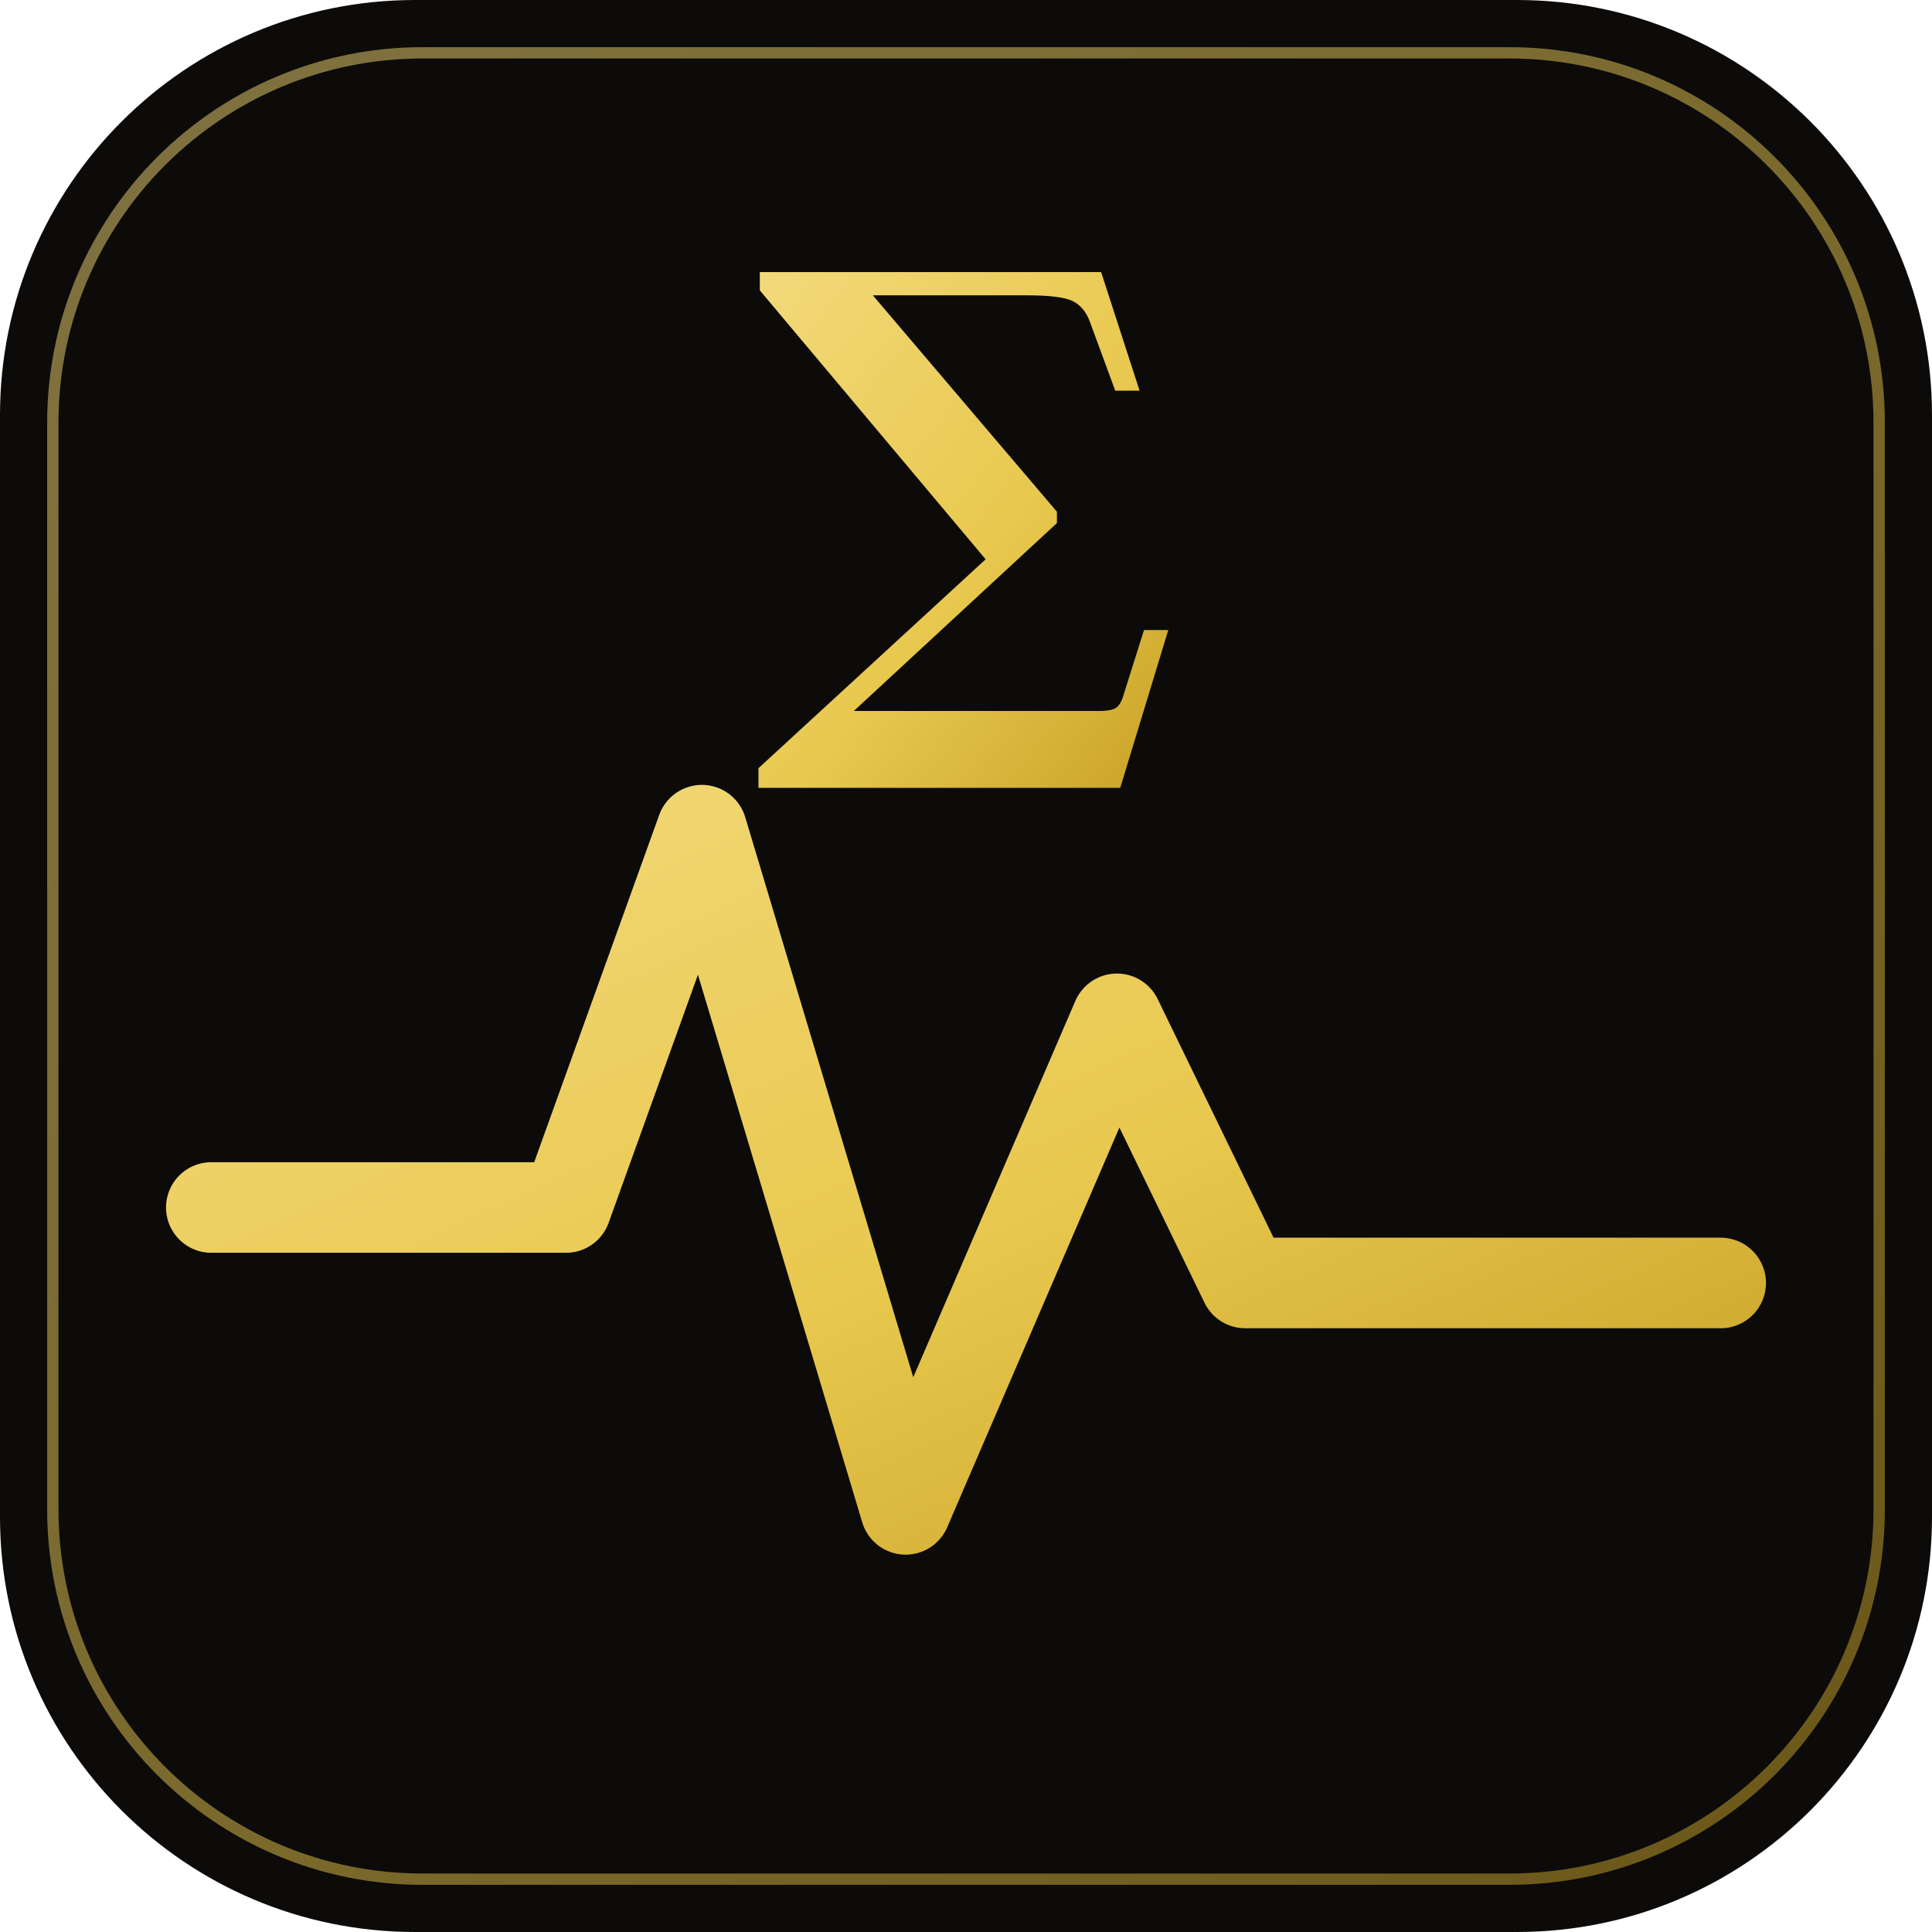
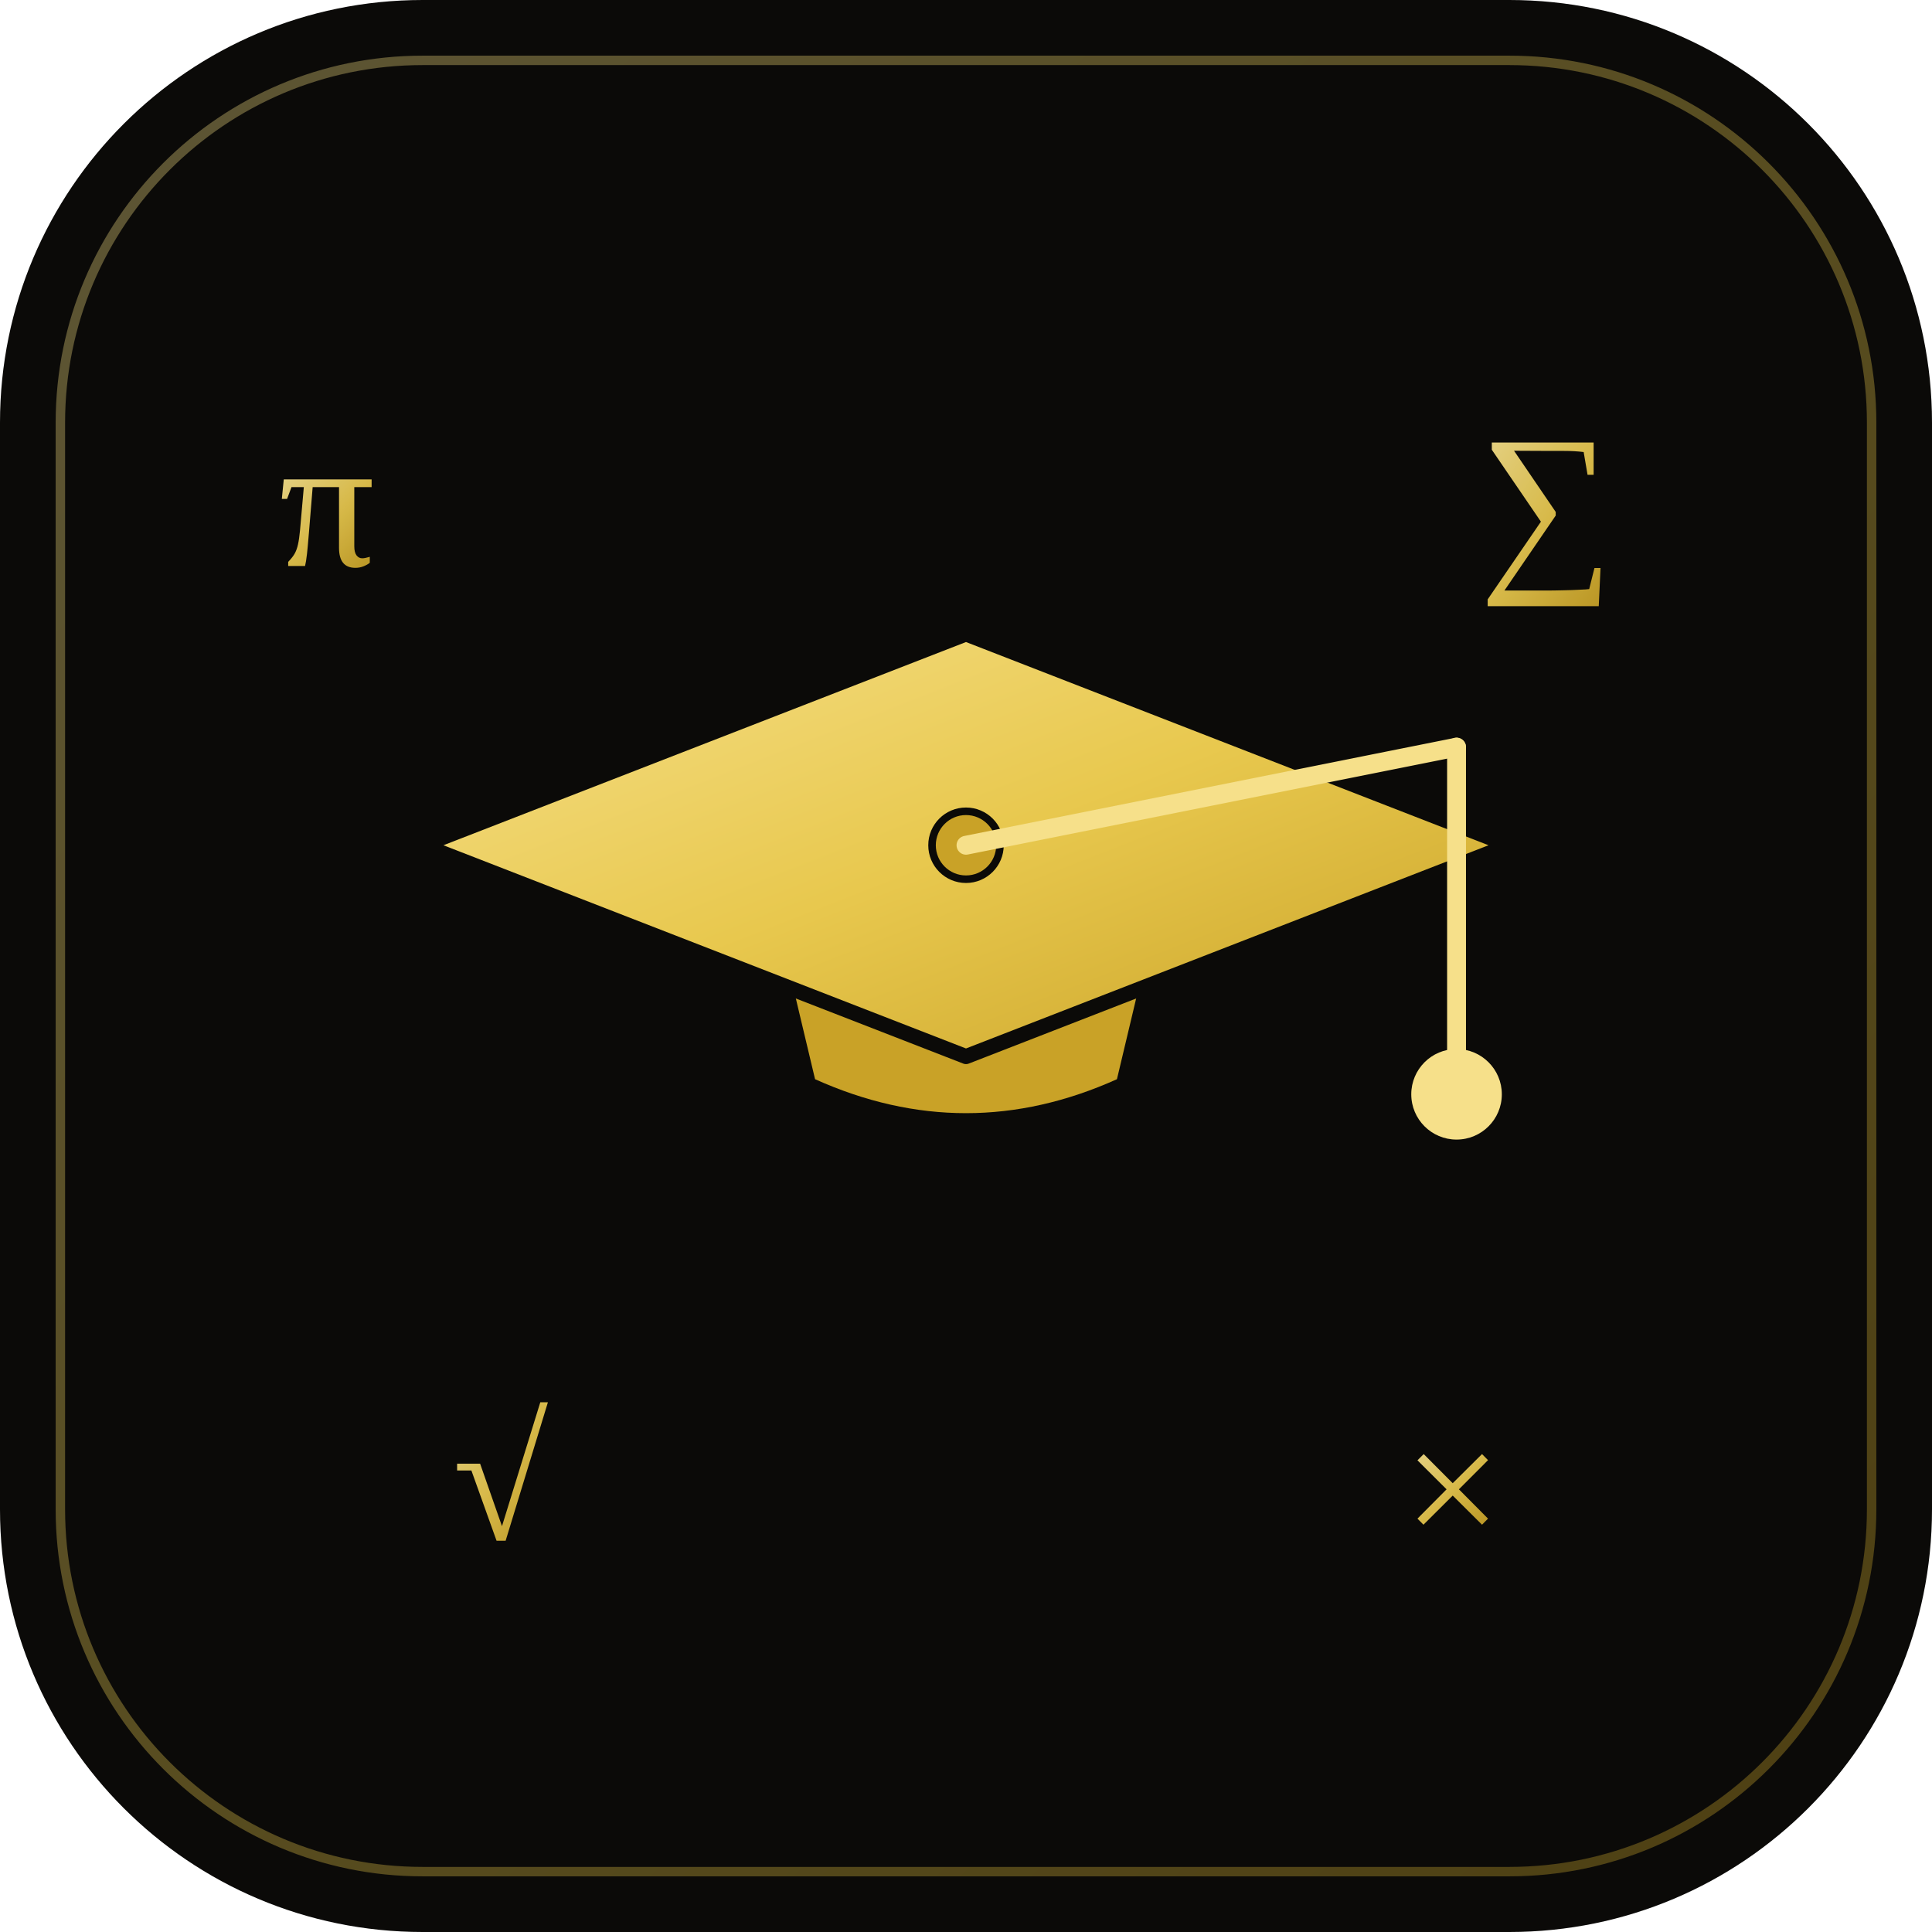
<svg xmlns="http://www.w3.org/2000/svg" viewBox="0 0 512 512">
  <defs>
-     <linearGradient id="g" x1="0" y1="0" x2="1" y2="1">
-       <stop offset="0" stop-color="#f3d97a" />
-       <stop offset="0.55" stop-color="#e8c84e" />
+     <linearGradient id="gold" x1="0" y1="0" x2="1" y2="1">
+       <stop offset="0" stop-color="#f6e08a" />
+       <stop offset="0.5" stop-color="#e8c84e" />
      <stop offset="1" stop-color="#c9a227" />
    </linearGradient>
  </defs>
-   <rect width="512" height="512" rx="110" fill="#0c0b09" />
-   <rect x="14" y="14" width="484" height="484" rx="98" fill="none" stroke="url(#g)" stroke-width="3" opacity="0.5" />
-   <path d="M56 320 H150 L186 220 L240 400 L296 270 L330 340 H456" fill="none" stroke="url(#g)" stroke-width="24" stroke-linecap="round" stroke-linejoin="round" />
-   <text x="256" y="180" text-anchor="middle" font-family="Georgia, serif" font-size="150" font-weight="700" fill="url(#g)">∑</text>
+   <rect width="512" height="512" rx="112" fill="#0b0a08" />
+   <rect x="16" y="16" width="480" height="480" rx="96" fill="none" stroke="url(#gold)" stroke-width="2.5" opacity="0.35" />
+   <g fill="url(#gold)" font-family="Georgia, 'Times New Roman', serif" opacity="0.92">
+     <text x="74" y="150" font-size="50">π</text>
+     <text x="392" y="150" font-size="50">∑</text>
+     <text x="120" y="408" font-size="46">√</text>
+     <text x="372" y="410" font-size="46">×</text>
+   </g>
+   <g stroke-linejoin="round">
+     <path d="M206 244 H306 L296 286 Q256 304 216 286 Z" fill="#c9a227" />
+     <polygon points="256,168 400,224 256,280 112,224" fill="url(#gold)" stroke="#0b0a08" stroke-width="4" />
+     <circle cx="256" cy="224" r="9" fill="#c9a227" stroke="#0b0a08" stroke-width="2" />
+     <path d="M256 224 L386 198" fill="none" stroke="#f6e08a" stroke-width="5" stroke-linecap="round" />
+     <path d="M386 198 L386 280" fill="none" stroke="#f6e08a" stroke-width="5" stroke-linecap="round" />
+     <circle cx="386" cy="290" r="12" fill="#f6e08a" />
+   </g>
</svg>
